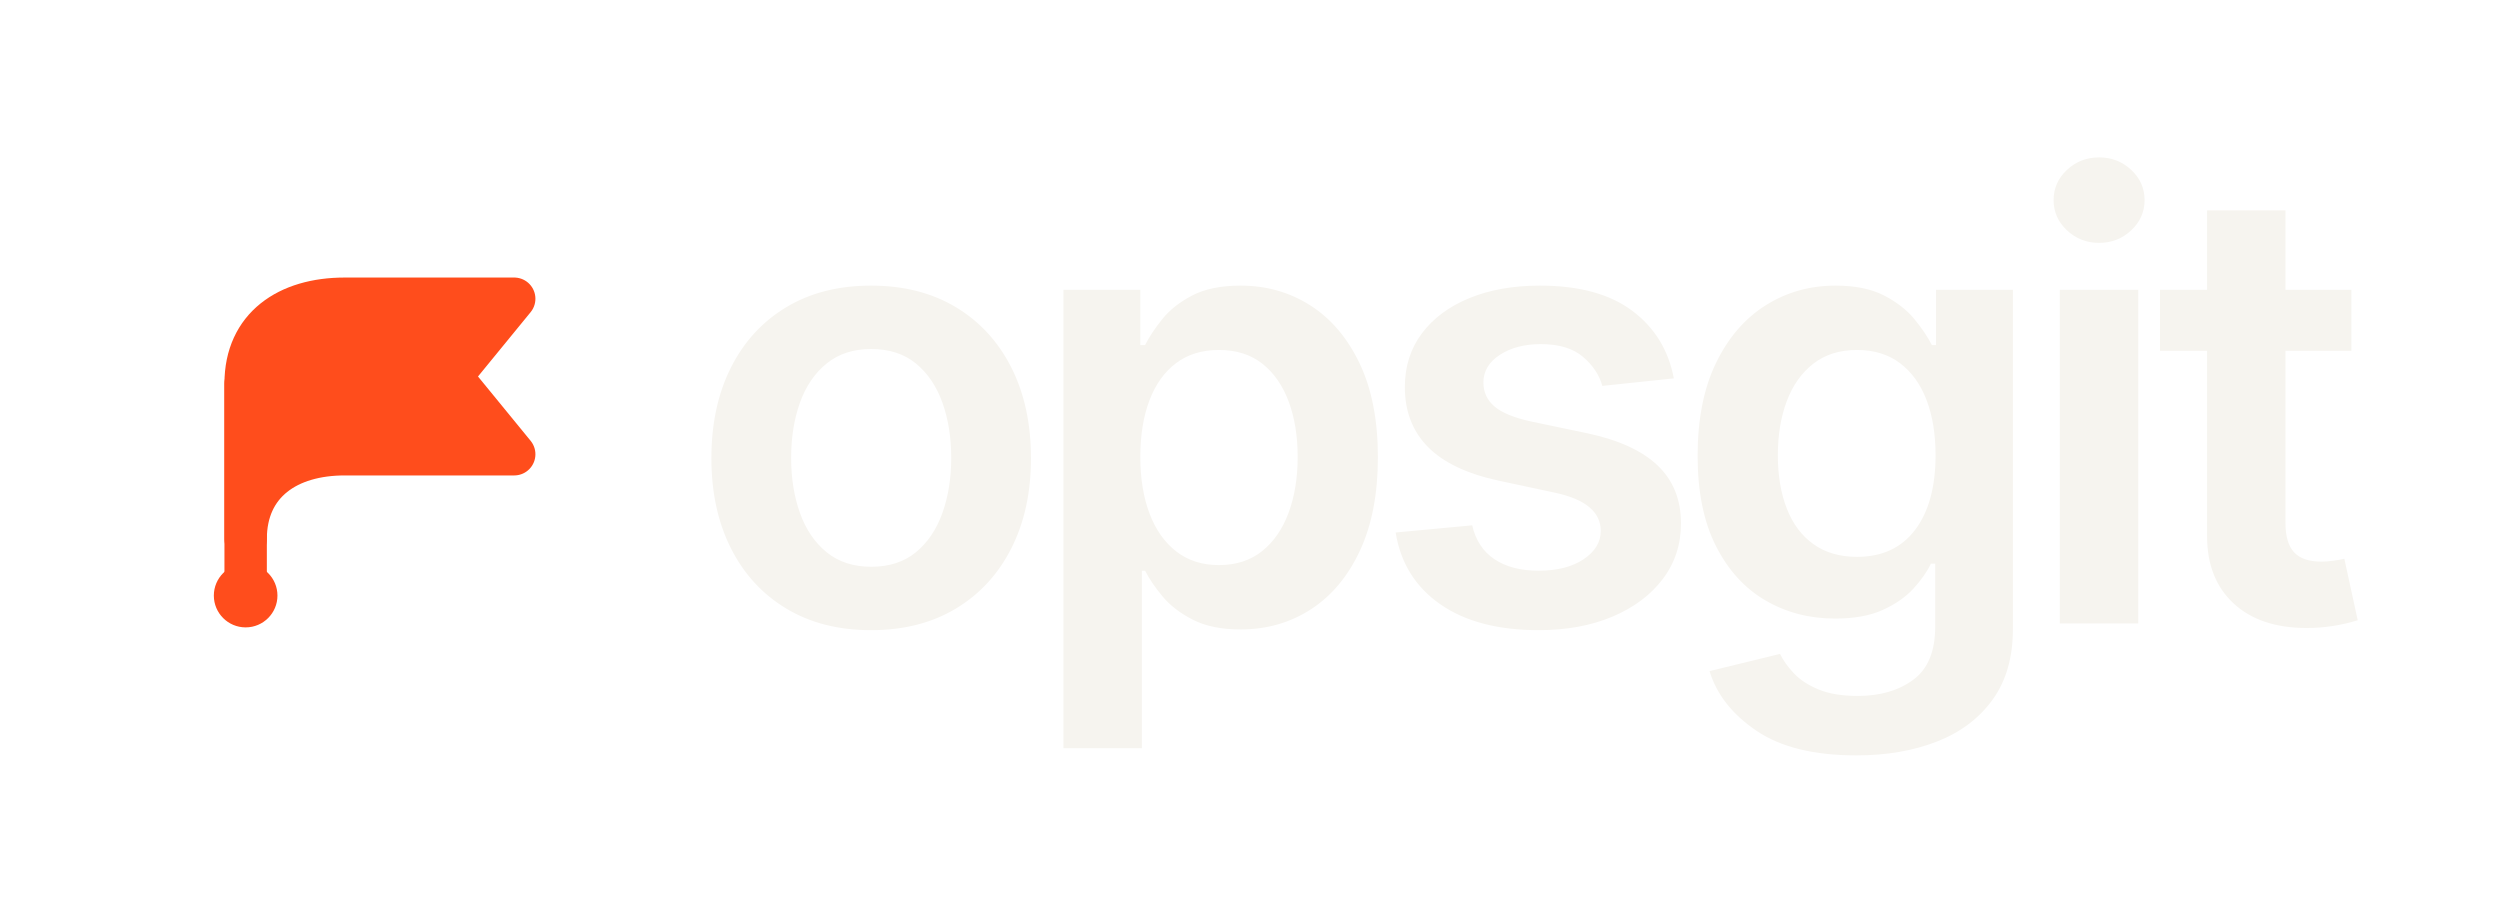
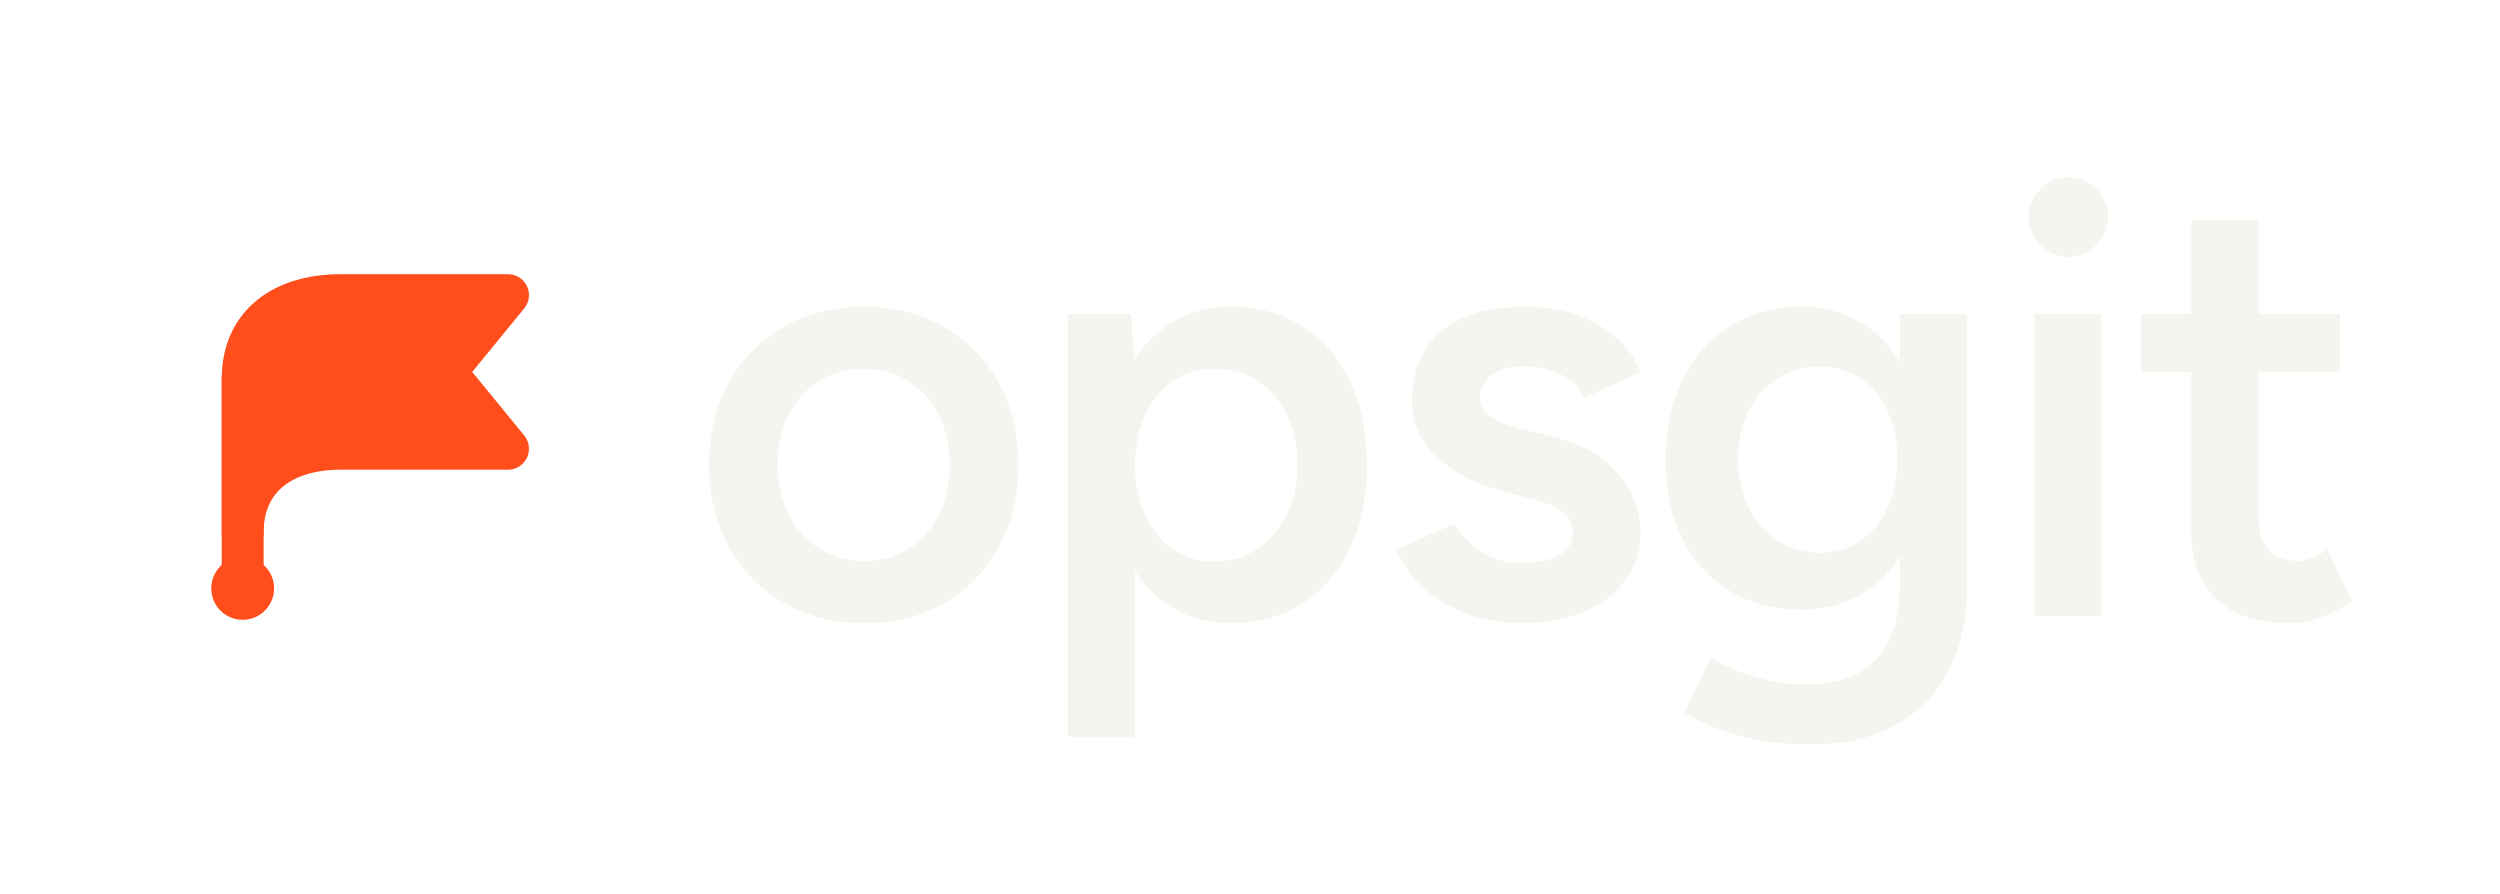
- <svg xmlns="http://www.w3.org/2000/svg" viewBox="0 0 409 148" width="409" height="148" role="img" aria-label="opsgit">
+ <svg xmlns="http://www.w3.org/2000/svg" viewBox="0 0 414 148" width="414" height="148" role="img" aria-label="opsgit">
  <svg x="24" y="35" viewBox="0 0 64 64" width="74" height="74">
    <g fill="none" stroke="#FF4D1C" stroke-width="6" stroke-linecap="round" stroke-linejoin="round">
      <path d="M14 54V24" />
      <path d="M14 24c0-8 6-12 14-12h24l-9 11 9 11H28c-8 0-14 4-14 12z" fill="#FF4D1C" />
      <circle cx="14" cy="54" r="4.5" fill="#FF4D1C" stroke="none" />
    </g>
  </svg>
-   <path transform="translate(114,102)" d="M28.496 1.094Q20.518 1.094 14.648 -2.432Q8.779 -5.957 5.581 -12.295Q2.383 -18.633 2.383 -27.031Q2.383 -35.518 5.581 -41.87Q8.779 -48.223 14.648 -51.748Q20.518 -55.273 28.496 -55.273Q36.504 -55.273 42.373 -51.748Q48.242 -48.223 51.455 -41.87Q54.668 -35.518 54.668 -27.031Q54.668 -18.633 51.455 -12.295Q48.242 -5.957 42.373 -2.432Q36.504 1.094 28.496 1.094ZM28.535 -9.278Q32.949 -9.278 35.84 -11.651Q38.73 -14.024 40.176 -18.071Q41.621 -22.119 41.621 -27.07Q41.621 -32.1 40.176 -36.133Q38.73 -40.166 35.84 -42.534Q32.949 -44.902 28.535 -44.902Q24.16 -44.902 21.24 -42.534Q18.321 -40.166 16.875 -36.133Q15.43 -32.1 15.43 -27.07Q15.43 -22.119 16.875 -18.071Q18.321 -14.024 21.24 -11.651Q24.16 -9.278 28.535 -9.278Z M59.977 20.41V-54.59H72.556V-45.547H73.337Q74.323 -47.51 76.14 -49.78Q77.956 -52.051 81.052 -53.662Q84.148 -55.273 88.962 -55.273Q95.261 -55.273 100.339 -52.056Q105.417 -48.838 108.42 -42.573Q111.423 -36.309 111.423 -27.188Q111.423 -18.232 108.493 -11.929Q105.563 -5.625 100.476 -2.324Q95.388 0.977 88.942 0.977Q84.284 0.977 81.179 -0.601Q78.073 -2.178 76.208 -4.409Q74.343 -6.641 73.337 -8.633H72.81V20.41ZM85.407 -9.551Q89.636 -9.551 92.497 -11.851Q95.358 -14.151 96.828 -18.154Q98.298 -22.158 98.298 -27.246Q98.298 -32.324 96.842 -36.269Q95.387 -40.215 92.541 -42.48Q89.694 -44.746 85.407 -44.746Q81.257 -44.746 78.395 -42.583Q75.534 -40.42 74.045 -36.489Q72.556 -32.559 72.556 -27.246Q72.556 -21.973 74.06 -17.993Q75.563 -14.014 78.439 -11.782Q81.315 -9.551 85.407 -9.551Z M159.838 -40.098 148.138 -38.867Q147.416 -41.533 144.979 -43.618Q142.543 -45.703 138.08 -45.703Q134.076 -45.703 131.381 -43.95Q128.685 -42.197 128.685 -39.434Q128.685 -37.07 130.468 -35.527Q132.25 -33.984 136.381 -33.066L145.697 -31.113Q153.402 -29.473 157.206 -25.83Q161.01 -22.188 161.01 -16.367Q161.01 -11.211 158.031 -7.275Q155.053 -3.34 149.808 -1.123Q144.564 1.094 137.728 1.094Q127.718 1.094 121.629 -3.145Q115.541 -7.383 114.33 -14.883L126.849 -16.055Q127.699 -12.383 130.497 -10.508Q133.295 -8.633 137.709 -8.633Q142.289 -8.633 145.087 -10.513Q147.884 -12.393 147.884 -15.137Q147.884 -19.746 140.521 -21.367L131.205 -23.359Q123.373 -25.049 119.603 -28.887Q115.834 -32.725 115.834 -38.672Q115.834 -43.74 118.622 -47.461Q121.41 -51.182 126.39 -53.228Q131.371 -55.273 137.924 -55.273Q147.543 -55.273 153.036 -51.157Q158.529 -47.041 159.838 -40.098Z M189.707 21.582Q179.307 21.582 173.365 17.559Q167.422 13.535 165.684 7.793L177.208 4.98Q177.999 6.592 179.503 8.179Q181.006 9.766 183.545 10.81Q186.085 11.855 189.942 11.855Q195.42 11.855 199.009 9.209Q202.598 6.562 202.598 0.547V-9.785H201.895Q200.957 -7.812 199.058 -5.727Q197.158 -3.643 194.038 -2.222Q190.918 -0.801 186.211 -0.801Q179.932 -0.801 174.844 -3.76Q169.756 -6.719 166.744 -12.637Q163.731 -18.555 163.731 -27.422Q163.731 -36.426 166.744 -42.632Q169.756 -48.838 174.873 -52.056Q179.991 -55.273 186.289 -55.273Q191.104 -55.273 194.224 -53.662Q197.344 -52.051 199.204 -49.78Q201.065 -47.51 202.051 -45.547H202.735V-54.59H215.313V0.898Q215.313 7.871 211.988 12.466Q208.663 17.061 202.877 19.321Q197.09 21.582 189.707 21.582ZM189.805 -10.899Q195.967 -10.899 199.312 -15.313Q202.657 -19.727 202.657 -27.539Q202.657 -32.705 201.182 -36.562Q199.707 -40.42 196.841 -42.583Q193.975 -44.746 189.805 -44.746Q185.538 -44.746 182.652 -42.495Q179.766 -40.244 178.311 -36.357Q176.856 -32.471 176.856 -27.539Q176.856 -22.539 178.326 -18.784Q179.796 -15.029 182.696 -12.964Q185.596 -10.899 189.805 -10.899Z M222.986 0.0V-54.59H235.818V0.0ZM229.411 -62.266Q226.345 -62.266 224.157 -64.315Q221.97 -66.364 221.97 -69.258Q221.97 -72.168 224.157 -74.209Q226.345 -76.25 229.411 -76.25Q232.478 -76.25 234.665 -74.209Q236.853 -72.168 236.853 -69.268Q236.853 -66.367 234.665 -64.316Q232.478 -62.266 229.411 -62.266Z M270.688 -54.59V-44.609H239.379V-54.59ZM247.074 -67.578H259.906V-16.406Q259.906 -13.174 261.313 -11.646Q262.719 -10.117 265.785 -10.117Q266.635 -10.117 267.655 -10.254Q268.676 -10.391 269.535 -10.586L271.723 -0.527Q269.672 0.107 267.567 0.425Q265.463 0.742 263.383 0.742Q255.756 0.742 251.415 -3.281Q247.074 -7.305 247.074 -14.316Z" fill="#F6F4EF" />
+   <path transform="translate(114,102)" d="M29.193 1.2Q21.651 1.2 15.838 -2.15Q10.024 -5.5 6.725 -11.4Q3.425 -17.3 3.425 -25.0Q3.425 -32.7 6.672 -38.6Q9.918 -44.5 15.731 -47.85Q21.544 -51.2 28.98 -51.2Q36.521 -51.2 42.333 -47.85Q48.146 -44.5 51.396 -38.6Q54.647 -32.7 54.647 -25.0Q54.647 -17.3 51.4 -11.4Q48.153 -5.5 42.391 -2.15Q36.63 1.2 29.193 1.2ZM29.186 -9.073Q33.343 -9.073 36.498 -11.112Q39.654 -13.151 41.463 -16.729Q43.272 -20.307 43.272 -25.0Q43.272 -29.693 41.459 -33.271Q39.646 -36.849 36.406 -38.888Q33.165 -40.927 28.999 -40.927Q24.833 -40.927 21.63 -38.889Q18.427 -36.852 16.614 -33.276Q14.8 -29.7 14.8 -25.01Q14.8 -20.319 16.641 -16.744Q18.482 -13.169 21.74 -11.121Q24.997 -9.073 29.186 -9.073Z M62.81 20.0V-50.0H73.312L73.798 -42.362Q76.44 -46.56 80.488 -48.88Q84.537 -51.2 89.764 -51.2Q96.579 -51.2 101.657 -47.957Q106.736 -44.715 109.55 -38.836Q112.364 -32.958 112.364 -24.998Q112.364 -17.142 109.55 -11.214Q106.736 -5.285 101.657 -2.043Q96.579 1.2 89.764 1.2Q84.58 1.2 80.596 -1.077Q76.612 -3.354 73.97 -7.423V20.0ZM87.016 -9.016Q91.047 -9.016 94.148 -11.064Q97.249 -13.112 99.055 -16.717Q100.86 -20.323 100.86 -25.002Q100.86 -29.681 99.113 -33.281Q97.366 -36.881 94.26 -38.911Q91.154 -40.941 87.116 -40.941Q83.292 -40.941 80.304 -38.91Q77.316 -36.878 75.643 -33.275Q73.97 -29.672 73.97 -24.995Q73.97 -20.319 75.64 -16.705Q77.311 -13.091 80.254 -11.054Q83.198 -9.016 87.016 -9.016Z M138.228 1.2Q133.173 1.2 129.002 -0.321Q124.83 -1.842 121.814 -4.577Q118.798 -7.313 117.225 -11.002L126.853 -15.295Q128.41 -12.527 131.336 -10.635Q134.262 -8.743 137.917 -8.743Q141.783 -8.743 144.122 -10.048Q146.46 -11.352 146.46 -13.775Q146.46 -16.085 144.656 -17.346Q142.852 -18.607 139.558 -19.433L134.873 -20.662Q127.815 -22.533 123.807 -26.485Q119.798 -30.437 119.798 -35.525Q119.798 -42.998 124.635 -47.099Q129.472 -51.2 138.6 -51.2Q143.187 -51.2 147.067 -49.842Q150.947 -48.485 153.719 -46.042Q156.492 -43.598 157.62 -40.327L148.278 -36.092Q147.323 -38.63 144.51 -39.979Q141.697 -41.328 138.345 -41.328Q134.908 -41.328 133.005 -39.867Q131.102 -38.405 131.102 -35.81Q131.102 -34.255 132.799 -33.037Q134.497 -31.818 137.748 -31.02L143.625 -29.562Q148.525 -28.362 151.617 -25.825Q154.708 -23.288 156.2 -20.138Q157.692 -16.987 157.692 -13.773Q157.692 -9.273 155.141 -5.88Q152.59 -2.487 148.21 -0.643Q143.83 1.2 138.228 1.2Z M186.118 21.286Q180.758 21.286 176.55 20.415Q172.341 19.544 169.44 18.308Q166.539 17.072 164.937 15.97L169.244 6.971Q170.616 7.714 172.937 8.764Q175.258 9.814 178.486 10.586Q181.715 11.357 185.731 11.357Q190.028 11.357 193.397 9.644Q196.766 7.931 198.686 4.334Q200.606 0.737 200.606 -4.858V-9.885Q198.021 -5.744 193.858 -3.388Q189.695 -1.032 184.425 -1.032Q177.61 -1.032 172.532 -4.095Q167.453 -7.159 164.639 -12.708Q161.825 -18.257 161.825 -25.628Q161.825 -33.386 164.639 -39.107Q167.453 -44.829 172.532 -48.014Q177.61 -51.2 184.425 -51.2Q189.695 -51.2 193.858 -48.793Q198.021 -46.387 200.606 -41.945V-50.0H211.766V-5.202Q211.766 3.326 208.559 9.27Q205.352 15.213 199.572 18.25Q193.793 21.286 186.118 21.286ZM187.474 -10.46Q191.285 -10.46 194.147 -12.465Q197.008 -14.47 198.614 -17.952Q200.219 -21.434 200.219 -25.929Q200.219 -30.453 198.592 -33.907Q196.965 -37.36 194.104 -39.315Q191.242 -41.27 187.374 -41.27Q183.378 -41.27 180.324 -39.315Q177.27 -37.36 175.557 -33.907Q173.845 -30.453 173.802 -25.929Q173.845 -21.434 175.586 -17.952Q177.327 -14.47 180.402 -12.465Q183.478 -10.46 187.474 -10.46Z M222.868 0.0V-50.0H234.028V0.0ZM228.505 -59.474Q225.873 -59.474 223.899 -61.448Q221.925 -63.422 221.925 -66.054Q221.925 -68.786 223.899 -70.71Q225.873 -72.634 228.505 -72.634Q231.237 -72.634 233.161 -70.71Q235.085 -68.786 235.085 -66.054Q235.085 -63.422 233.161 -61.448Q231.237 -59.474 228.505 -59.474Z M265.116 1.2Q257.184 1.2 253.026 -2.772Q248.868 -6.745 248.868 -14.09V-40.415H240.57V-50.0H248.868V-65.6H260.028V-50.0H273.52V-40.415H260.028V-16.197Q260.028 -12.713 261.683 -10.914Q263.338 -9.116 266.492 -9.116Q267.52 -9.116 268.691 -9.53Q269.863 -9.945 271.418 -11.015L275.466 -2.461Q272.938 -0.689 270.321 0.256Q267.704 1.2 265.116 1.2Z" fill="#F6F4EF" />
</svg>
